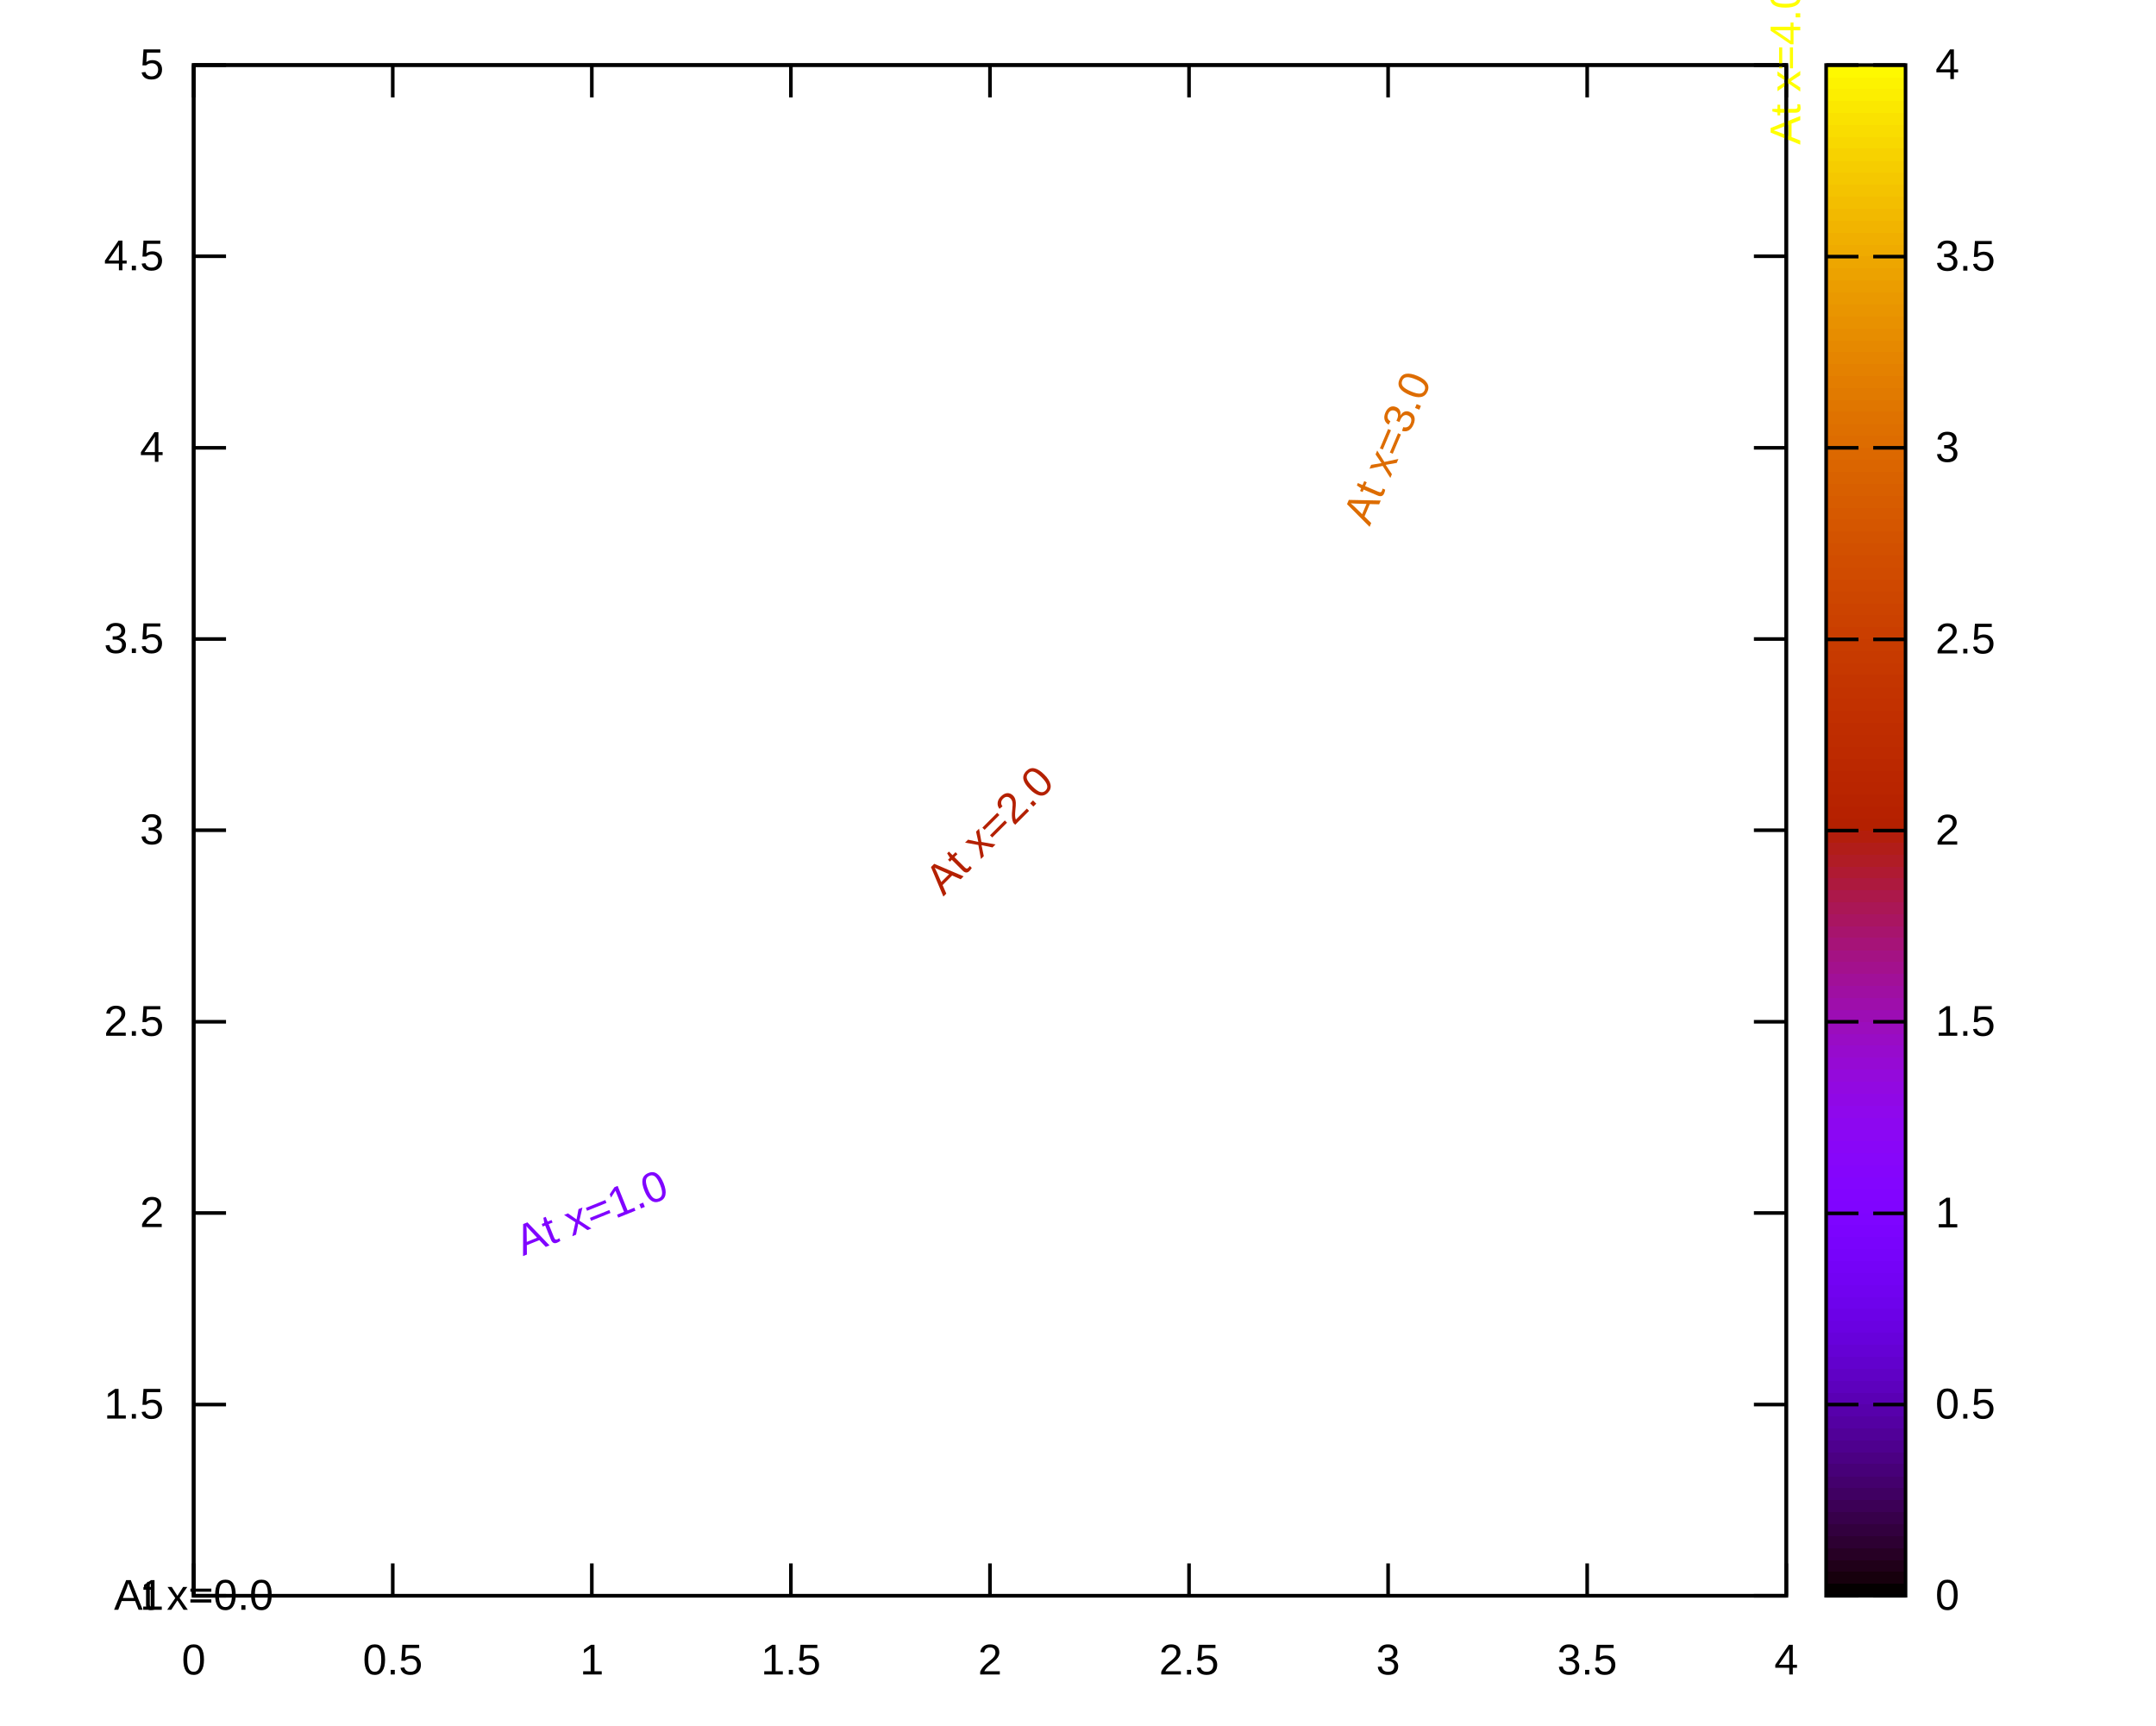
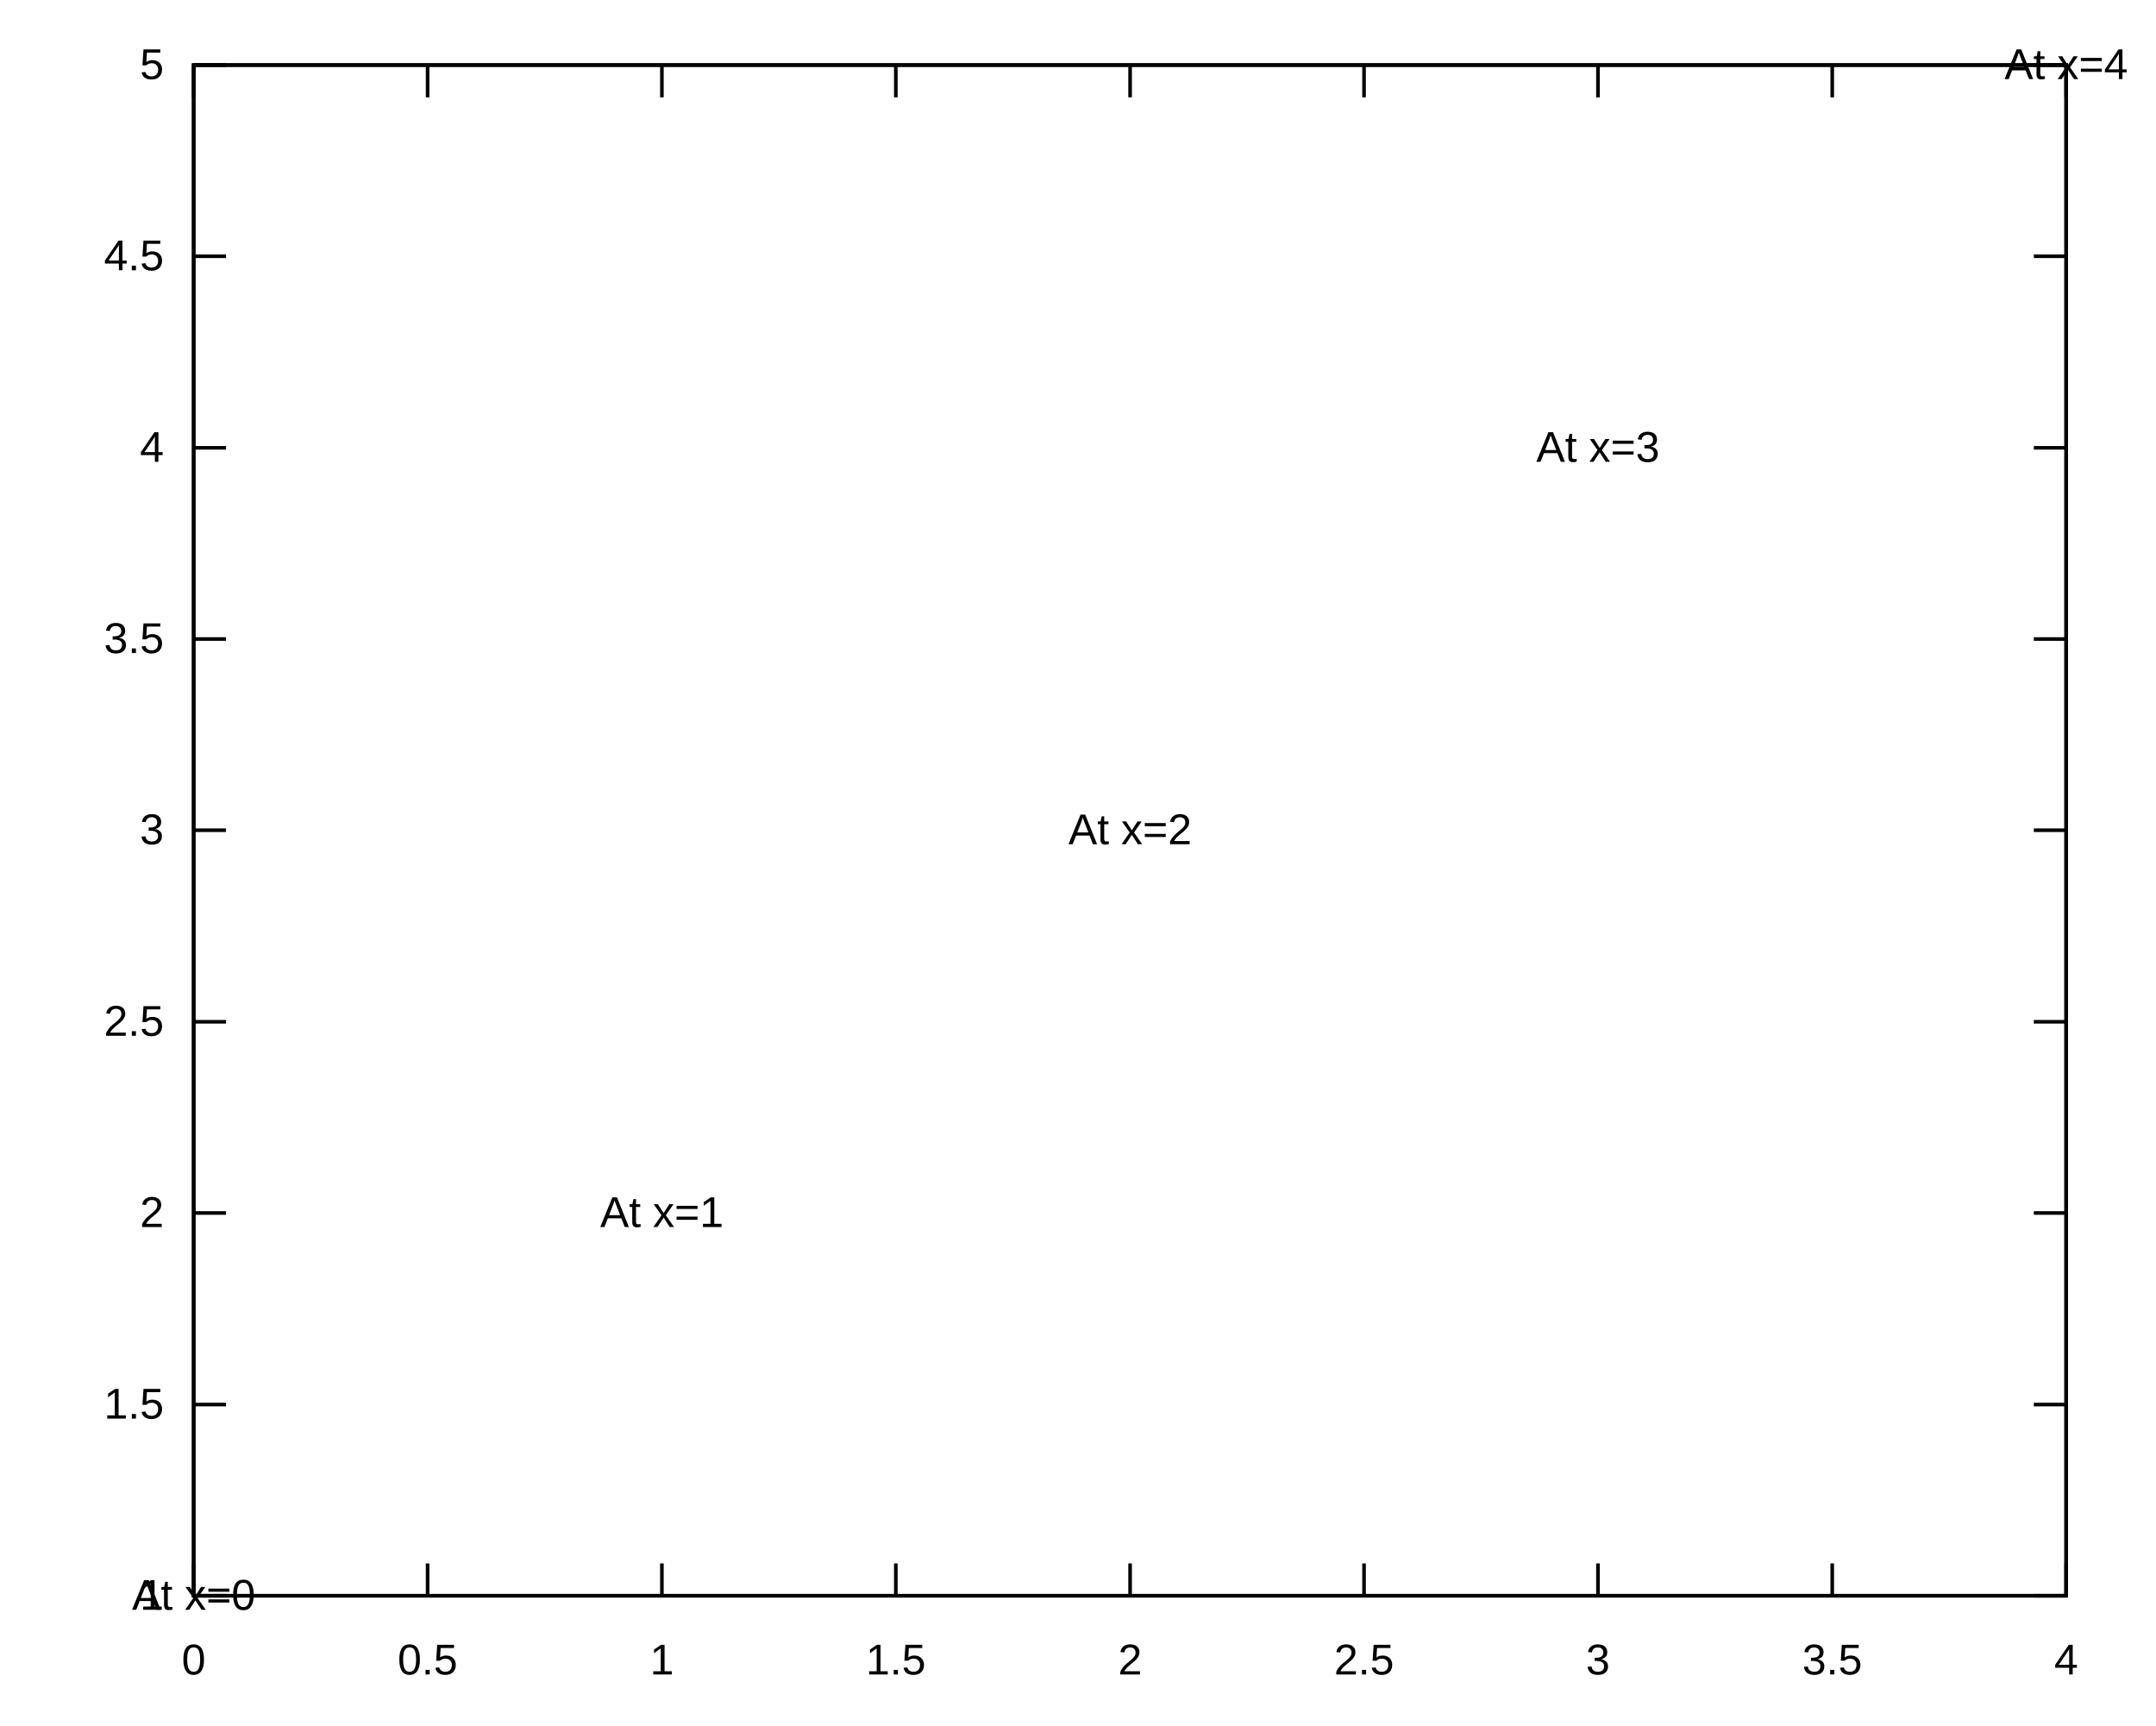
<svg xmlns="http://www.w3.org/2000/svg" xmlns:xlink="http://www.w3.org/1999/xlink" width="600" height="480" viewBox="0 0 600 480">
  <g id="gnuplot_canvas">
    <rect x="0" y="0" width="600" height="480" fill="none" />
    <defs>
      <circle id="gpDot" r="0.5" stroke-width="0.5" stroke="currentColor" />
      <path id="gpPt0" stroke-width="0.222" stroke="currentColor" d="M-1,0 h2 M0,-1 v2" />
      <path id="gpPt1" stroke-width="0.222" stroke="currentColor" d="M-1,-1 L1,1 M1,-1 L-1,1" />
      <path id="gpPt2" stroke-width="0.222" stroke="currentColor" d="M-1,0 L1,0 M0,-1 L0,1 M-1,-1 L1,1 M-1,1 L1,-1" />
      <rect id="gpPt3" stroke-width="0.222" stroke="currentColor" x="-1" y="-1" width="2" height="2" />
      <rect id="gpPt4" stroke-width="0.222" stroke="currentColor" fill="currentColor" x="-1" y="-1" width="2" height="2" />
      <circle id="gpPt5" stroke-width="0.222" stroke="currentColor" cx="0" cy="0" r="1" />
      <use xlink:href="#gpPt5" id="gpPt6" fill="currentColor" stroke="none" />
      <path id="gpPt7" stroke-width="0.222" stroke="currentColor" d="M0,-1.33 L-1.33,0.67 L1.33,0.67 z" />
      <use xlink:href="#gpPt7" id="gpPt8" fill="currentColor" stroke="none" />
      <use xlink:href="#gpPt7" id="gpPt9" stroke="currentColor" transform="rotate(180)" />
      <use xlink:href="#gpPt9" id="gpPt10" fill="currentColor" stroke="none" />
      <use xlink:href="#gpPt3" id="gpPt11" stroke="currentColor" transform="rotate(45)" />
      <use xlink:href="#gpPt11" id="gpPt12" fill="currentColor" stroke="none" />
      <path id="gpPt13" stroke-width="0.222" stroke="currentColor" d="M0,1.330 L1.265,0.411 L0.782,-1.067 L-0.782,-1.076 L-1.265,0.411 z" />
      <use xlink:href="#gpPt13" id="gpPt14" fill="currentColor" stroke="none" />
      <filter id="textbox" filterUnits="objectBoundingBox" x="0" y="0" height="1" width="1">
        <feFlood flood-color="white" flood-opacity="1" result="bgnd" />
        <feComposite in="SourceGraphic" in2="bgnd" operator="atop" />
      </filter>
      <filter id="greybox" filterUnits="objectBoundingBox" x="0" y="0" height="1" width="1">
        <feFlood flood-color="lightgrey" flood-opacity="1" result="grey" />
        <feComposite in="SourceGraphic" in2="grey" operator="atop" />
      </filter>
    </defs>
    <g fill="none" color="white" stroke="black" stroke-width="1.00" stroke-linecap="butt" stroke-linejoin="miter">
</g>
    <g fill="none" color="black" stroke="currentColor" stroke-width="1.00" stroke-linecap="butt" stroke-linejoin="miter">
-       <path stroke="black" d="M53.9,444.0 L62.9,444.0 M497.1,444.0 L488.1,444.0  " />
+       <path stroke="black" d="M53.9,444.0 L62.9,444.0 M575.0,444.0 L566.0,444.0  " />
      <g transform="translate(45.6,447.9)" stroke="none" fill="black" font-family="Arial" font-size="12.00" text-anchor="end">
        <text> 1</text>
      </g>
    </g>
    <g fill="none" color="black" stroke="currentColor" stroke-width="1.00" stroke-linecap="butt" stroke-linejoin="miter">
-       <path stroke="black" d="M53.9,390.8 L62.9,390.8 M497.1,390.8 L488.1,390.8  " />
+       <path stroke="black" d="M53.9,390.8 L62.9,390.8 M575.0,390.8 L566.0,390.8  " />
      <g transform="translate(45.6,394.7)" stroke="none" fill="black" font-family="Arial" font-size="12.00" text-anchor="end">
        <text> 1.5</text>
      </g>
    </g>
    <g fill="none" color="black" stroke="currentColor" stroke-width="1.00" stroke-linecap="butt" stroke-linejoin="miter">
-       <path stroke="black" d="M53.9,337.5 L62.9,337.5 M497.1,337.5 L488.1,337.5  " />
+       <path stroke="black" d="M53.9,337.5 L62.9,337.5 M575.0,337.5 L566.0,337.5  " />
      <g transform="translate(45.6,341.4)" stroke="none" fill="black" font-family="Arial" font-size="12.00" text-anchor="end">
        <text> 2</text>
      </g>
    </g>
    <g fill="none" color="black" stroke="currentColor" stroke-width="1.00" stroke-linecap="butt" stroke-linejoin="miter">
-       <path stroke="black" d="M53.9,284.3 L62.9,284.3 M497.1,284.3 L488.1,284.3  " />
+       <path stroke="black" d="M53.9,284.3 L62.9,284.3 M575.0,284.3 L566.0,284.3  " />
      <g transform="translate(45.6,288.2)" stroke="none" fill="black" font-family="Arial" font-size="12.00" text-anchor="end">
        <text> 2.5</text>
      </g>
    </g>
    <g fill="none" color="black" stroke="currentColor" stroke-width="1.00" stroke-linecap="butt" stroke-linejoin="miter">
-       <path stroke="black" d="M53.9,231.0 L62.9,231.0 M497.1,231.0 L488.1,231.0  " />
+       <path stroke="black" d="M53.9,231.0 L62.9,231.0 M575.0,231.0 L566.0,231.0  " />
      <g transform="translate(45.6,234.9)" stroke="none" fill="black" font-family="Arial" font-size="12.00" text-anchor="end">
        <text> 3</text>
      </g>
    </g>
    <g fill="none" color="black" stroke="currentColor" stroke-width="1.00" stroke-linecap="butt" stroke-linejoin="miter">
-       <path stroke="black" d="M53.9,177.8 L62.9,177.8 M497.1,177.8 L488.1,177.8  " />
+       <path stroke="black" d="M53.9,177.8 L62.9,177.8 M575.0,177.8 L566.0,177.8  " />
      <g transform="translate(45.6,181.7)" stroke="none" fill="black" font-family="Arial" font-size="12.00" text-anchor="end">
        <text> 3.5</text>
      </g>
    </g>
    <g fill="none" color="black" stroke="currentColor" stroke-width="1.00" stroke-linecap="butt" stroke-linejoin="miter">
-       <path stroke="black" d="M53.9,124.6 L62.9,124.6 M497.1,124.6 L488.1,124.6  " />
+       <path stroke="black" d="M53.9,124.6 L62.9,124.6 M575.0,124.6 L566.0,124.6  " />
      <g transform="translate(45.6,128.5)" stroke="none" fill="black" font-family="Arial" font-size="12.00" text-anchor="end">
        <text> 4</text>
      </g>
    </g>
    <g fill="none" color="black" stroke="currentColor" stroke-width="1.00" stroke-linecap="butt" stroke-linejoin="miter">
-       <path stroke="black" d="M53.9,71.3 L62.9,71.3 M497.1,71.3 L488.1,71.3  " />
+       <path stroke="black" d="M53.9,71.3 L62.9,71.3 M575.0,71.3 L566.0,71.3  " />
      <g transform="translate(45.6,75.2)" stroke="none" fill="black" font-family="Arial" font-size="12.00" text-anchor="end">
        <text> 4.5</text>
      </g>
    </g>
    <g fill="none" color="black" stroke="currentColor" stroke-width="1.00" stroke-linecap="butt" stroke-linejoin="miter">
-       <path stroke="black" d="M53.9,18.1 L62.9,18.1 M497.1,18.1 L488.1,18.1  " />
+       <path stroke="black" d="M53.9,18.1 L62.9,18.1 M575.0,18.1 L566.0,18.1  " />
      <g transform="translate(45.6,22.0)" stroke="none" fill="black" font-family="Arial" font-size="12.00" text-anchor="end">
        <text> 5</text>
      </g>
    </g>
    <g fill="none" color="black" stroke="currentColor" stroke-width="1.00" stroke-linecap="butt" stroke-linejoin="miter">
      <path stroke="black" d="M53.9,444.0 L53.9,435.0 M53.9,18.1 L53.9,27.1  " />
      <g transform="translate(53.9,465.9)" stroke="none" fill="black" font-family="Arial" font-size="12.00" text-anchor="middle">
        <text> 0</text>
      </g>
    </g>
    <g fill="none" color="black" stroke="currentColor" stroke-width="1.00" stroke-linecap="butt" stroke-linejoin="miter">
-       <path stroke="black" d="M109.3,444.0 L109.3,435.0 M109.3,18.1 L109.3,27.1  " />
-       <g transform="translate(109.3,465.9)" stroke="none" fill="black" font-family="Arial" font-size="12.00" text-anchor="middle">
+       <path stroke="black" d="M119.0,444.0 L119.0,435.0 M119.0,18.1 L119.0,27.1  " />
+       <g transform="translate(119.0,465.9)" stroke="none" fill="black" font-family="Arial" font-size="12.00" text-anchor="middle">
        <text> 0.5</text>
      </g>
    </g>
    <g fill="none" color="black" stroke="currentColor" stroke-width="1.00" stroke-linecap="butt" stroke-linejoin="miter">
-       <path stroke="black" d="M164.7,444.0 L164.7,435.0 M164.7,18.1 L164.7,27.1  " />
-       <g transform="translate(164.7,465.9)" stroke="none" fill="black" font-family="Arial" font-size="12.00" text-anchor="middle">
+       <path stroke="black" d="M184.2,444.0 L184.2,435.0 M184.2,18.1 L184.2,27.1  " />
+       <g transform="translate(184.2,465.9)" stroke="none" fill="black" font-family="Arial" font-size="12.00" text-anchor="middle">
        <text> 1</text>
      </g>
    </g>
    <g fill="none" color="black" stroke="currentColor" stroke-width="1.00" stroke-linecap="butt" stroke-linejoin="miter">
-       <path stroke="black" d="M220.1,444.0 L220.1,435.0 M220.1,18.1 L220.1,27.1  " />
-       <g transform="translate(220.1,465.9)" stroke="none" fill="black" font-family="Arial" font-size="12.00" text-anchor="middle">
+       <path stroke="black" d="M249.3,444.0 L249.3,435.0 M249.3,18.1 L249.3,27.1  " />
+       <g transform="translate(249.3,465.9)" stroke="none" fill="black" font-family="Arial" font-size="12.00" text-anchor="middle">
        <text> 1.5</text>
      </g>
    </g>
    <g fill="none" color="black" stroke="currentColor" stroke-width="1.00" stroke-linecap="butt" stroke-linejoin="miter">
-       <path stroke="black" d="M275.5,444.0 L275.5,435.0 M275.5,18.1 L275.5,27.1  " />
-       <g transform="translate(275.5,465.9)" stroke="none" fill="black" font-family="Arial" font-size="12.00" text-anchor="middle">
+       <path stroke="black" d="M314.5,444.0 L314.5,435.0 M314.5,18.1 L314.5,27.1  " />
+       <g transform="translate(314.5,465.9)" stroke="none" fill="black" font-family="Arial" font-size="12.00" text-anchor="middle">
        <text> 2</text>
      </g>
    </g>
    <g fill="none" color="black" stroke="currentColor" stroke-width="1.00" stroke-linecap="butt" stroke-linejoin="miter">
-       <path stroke="black" d="M330.9,444.0 L330.9,435.0 M330.9,18.1 L330.9,27.1  " />
-       <g transform="translate(330.9,465.9)" stroke="none" fill="black" font-family="Arial" font-size="12.00" text-anchor="middle">
+       <path stroke="black" d="M379.6,444.0 L379.6,435.0 M379.6,18.1 L379.6,27.1  " />
+       <g transform="translate(379.6,465.9)" stroke="none" fill="black" font-family="Arial" font-size="12.00" text-anchor="middle">
        <text> 2.5</text>
      </g>
    </g>
    <g fill="none" color="black" stroke="currentColor" stroke-width="1.00" stroke-linecap="butt" stroke-linejoin="miter">
-       <path stroke="black" d="M386.3,444.0 L386.3,435.0 M386.3,18.1 L386.3,27.1  " />
-       <g transform="translate(386.3,465.9)" stroke="none" fill="black" font-family="Arial" font-size="12.00" text-anchor="middle">
+       <path stroke="black" d="M444.7,444.0 L444.7,435.0 M444.7,18.1 L444.7,27.1  " />
+       <g transform="translate(444.7,465.9)" stroke="none" fill="black" font-family="Arial" font-size="12.00" text-anchor="middle">
        <text> 3</text>
      </g>
    </g>
    <g fill="none" color="black" stroke="currentColor" stroke-width="1.00" stroke-linecap="butt" stroke-linejoin="miter">
-       <path stroke="black" d="M441.7,444.0 L441.7,435.0 M441.7,18.1 L441.7,27.1  " />
-       <g transform="translate(441.7,465.9)" stroke="none" fill="black" font-family="Arial" font-size="12.00" text-anchor="middle">
+       <path stroke="black" d="M509.9,444.0 L509.9,435.0 M509.9,18.1 L509.9,27.1  " />
+       <g transform="translate(509.9,465.9)" stroke="none" fill="black" font-family="Arial" font-size="12.00" text-anchor="middle">
        <text> 3.5</text>
      </g>
    </g>
    <g fill="none" color="black" stroke="currentColor" stroke-width="1.00" stroke-linecap="butt" stroke-linejoin="miter">
-       <path stroke="black" d="M497.1,444.0 L497.1,435.0 M497.1,18.1 L497.1,27.1  " />
-       <g transform="translate(497.1,465.9)" stroke="none" fill="black" font-family="Arial" font-size="12.00" text-anchor="middle">
+       <path stroke="black" d="M575.0,444.0 L575.0,435.0 M575.0,18.1 L575.0,27.1  " />
+       <g transform="translate(575.0,465.9)" stroke="none" fill="black" font-family="Arial" font-size="12.00" text-anchor="middle">
        <text> 4</text>
      </g>
    </g>
    <g fill="none" color="black" stroke="currentColor" stroke-width="1.00" stroke-linecap="butt" stroke-linejoin="miter">
</g>
    <g fill="none" color="black" stroke="currentColor" stroke-width="1.00" stroke-linecap="butt" stroke-linejoin="miter">
-       <path stroke="black" d="M53.9,18.1 L53.9,444.0 L497.1,444.0 L497.1,18.1 L53.9,18.1 Z  " />
+       <path stroke="black" d="M53.9,18.1 L53.9,444.0 L575.0,444.0 L575.0,18.1 L53.9,18.1 Z  " />
    </g>
    <g fill="none" color="black" stroke="currentColor" stroke-width="1.00" stroke-linecap="butt" stroke-linejoin="miter">
</g>
    <g id="gnuplot_plot_1">
      <g fill="none" color="black" stroke="currentColor" stroke-width="1.00" stroke-linecap="butt" stroke-linejoin="miter">
-         <g transform="translate(53.9,447.9)" stroke="none" fill="rgb(0,0,0)" font-family="Arial" font-size="12.00" text-anchor="middle">
-           <text>At x=0.0</text>
+         <g transform="translate(53.9,447.9)" stroke="none" fill="black" font-family="Arial" font-size="12.00" text-anchor="middle">
+           <text>At x=0</text>
        </g>
-         <g transform="translate(166.1,341.2) rotate(-22)" stroke="none" fill="rgb(128,4,255)" font-family="Arial" font-size="12.00" text-anchor="middle">
-           <text>At x=1.0</text>
+         <g transform="translate(184.2,341.4)" stroke="none" fill="black" font-family="Arial" font-size="12.00" text-anchor="middle">
+           <text>At x=1</text>
        </g>
-         <g transform="translate(278.2,233.8) rotate(-45)" stroke="none" fill="rgb(180,32,0)" font-family="Arial" font-size="12.00" text-anchor="middle">
-           <text>At x=2.0</text>
+         <g transform="translate(314.5,234.9)" stroke="none" fill="black" font-family="Arial" font-size="12.00" text-anchor="middle">
+           <text>At x=2</text>
        </g>
-         <g transform="translate(389.8,126.2) rotate(-67)" stroke="none" fill="rgb(221,108,0)" font-family="Arial" font-size="12.00" text-anchor="middle">
-           <text>At x=3.0</text>
+         <g transform="translate(444.7,128.5)" stroke="none" fill="black" font-family="Arial" font-size="12.00" text-anchor="middle">
+           <text>At x=3</text>
        </g>
-         <g transform="translate(501.0,18.1) rotate(-90)" stroke="none" fill="rgb(255,255,0)" font-family="Arial" font-size="12.00" text-anchor="middle">
-           <text>At x=4.0</text>
+         <g transform="translate(575.0,22.0)" stroke="none" fill="black" font-family="Arial" font-size="12.00" text-anchor="middle">
+           <text>At x=4</text>
        </g>
      </g>
    </g>
-     <g fill="none" color="white" stroke="rgb(255, 255,   0)" stroke-width="2.00" stroke-linecap="butt" stroke-linejoin="miter">
+     <g fill="none" color="white" stroke="black" stroke-width="2.00" stroke-linecap="butt" stroke-linejoin="miter">
</g>
    <g fill="none" color="black" stroke="currentColor" stroke-width="2.00" stroke-linecap="butt" stroke-linejoin="miter">
</g>
    <g fill="none" color="black" stroke="black" stroke-width="1.00" stroke-linecap="butt" stroke-linejoin="miter">
</g>
    <g fill="none" color="black" stroke="currentColor" stroke-width="1.00" stroke-linecap="butt" stroke-linejoin="miter">
-       <path stroke="black" d="M53.9,18.1 L53.9,444.0 L497.1,444.0 L497.1,18.1 L53.9,18.1 Z  " />
-       <g stroke="none" shape-rendering="crispEdges">
-         <polygon fill="rgb(  4,   0,   0)" points="508.2,444.0 530.3,444.0 530.3,440.6 508.2,440.6 " />
-         <polygon fill="rgb( 23,   0,  13)" points="508.2,440.7 530.3,440.7 530.3,437.3 508.2,437.3 " />
-         <polygon fill="rgb( 32,   0,  25)" points="508.2,437.4 530.3,437.4 530.3,434.0 508.2,434.0 " />
-         <polygon fill="rgb( 39,   0,  37)" points="508.2,434.1 530.3,434.1 530.3,430.6 508.2,430.6 " />
-         <polygon fill="rgb( 45,   0,  50)" points="508.2,430.7 530.3,430.7 530.3,427.3 508.2,427.3 " />
-         <polygon fill="rgb( 50,   0,  62)" points="508.2,427.4 530.3,427.4 530.3,424.0 508.2,424.0 " />
-         <polygon fill="rgb( 55,   0,  74)" points="508.2,424.1 530.3,424.1 530.3,420.7 508.2,420.7 " />
-         <polygon fill="rgb( 60,   0,  86)" points="508.2,420.8 530.3,420.8 530.3,417.3 508.2,417.3 " />
-         <polygon fill="rgb( 64,   0,  98)" points="508.2,417.4 530.3,417.4 530.3,414.0 508.2,414.0 " />
-         <polygon fill="rgb( 68,   0, 109)" points="508.2,414.1 530.3,414.1 530.3,410.7 508.2,410.7 " />
-         <polygon fill="rgb( 71,   0, 120)" points="508.2,410.8 530.3,410.8 530.3,407.3 508.2,407.3 " />
-         <polygon fill="rgb( 75,   0, 131)" points="508.2,407.4 530.3,407.4 530.3,404.0 508.2,404.0 " />
-         <polygon fill="rgb( 78,   0, 142)" points="508.2,404.1 530.3,404.1 530.3,400.7 508.2,400.7 " />
-         <polygon fill="rgb( 81,   0, 152)" points="508.2,400.8 530.3,400.8 530.3,397.4 508.2,397.4 " />
-         <polygon fill="rgb( 84,   0, 162)" points="508.2,397.5 530.3,397.5 530.3,394.0 508.2,394.0 " />
-         <polygon fill="rgb( 87,   0, 171)" points="508.2,394.1 530.3,394.1 530.3,390.7 508.2,390.7 " />
-         <polygon fill="rgb( 90,   0, 180)" points="508.2,390.8 530.3,390.8 530.3,387.4 508.2,387.4 " />
-         <polygon fill="rgb( 93,   1, 189)" points="508.2,387.5 530.3,387.5 530.3,384.1 508.2,384.1 " />
-         <polygon fill="rgb( 96,   1, 197)" points="508.2,384.2 530.3,384.2 530.3,380.7 508.2,380.7 " />
-         <polygon fill="rgb( 98,   1, 205)" points="508.2,380.8 530.3,380.8 530.3,377.4 508.2,377.4 " />
-         <polygon fill="rgb(101,   1, 212)" points="508.2,377.5 530.3,377.5 530.3,374.1 508.2,374.1 " />
-         <polygon fill="rgb(103,   1, 219)" points="508.2,374.2 530.3,374.2 530.3,370.7 508.2,370.7 " />
-         <polygon fill="rgb(106,   1, 225)" points="508.2,370.8 530.3,370.8 530.3,367.4 508.2,367.4 " />
-         <polygon fill="rgb(108,   1, 231)" points="508.2,367.5 530.3,367.5 530.3,364.1 508.2,364.1 " />
-         <polygon fill="rgb(110,   2, 236)" points="508.2,364.2 530.3,364.2 530.3,360.8 508.2,360.8 " />
-         <polygon fill="rgb(113,   2, 240)" points="508.2,360.9 530.3,360.9 530.3,357.4 508.2,357.4 " />
-         <polygon fill="rgb(115,   2, 244)" points="508.2,357.5 530.3,357.5 530.3,354.1 508.2,354.1 " />
-         <polygon fill="rgb(117,   2, 247)" points="508.2,354.2 530.3,354.2 530.3,350.8 508.2,350.8 " />
-         <polygon fill="rgb(119,   3, 250)" points="508.2,350.9 530.3,350.9 530.3,347.5 508.2,347.5 " />
-         <polygon fill="rgb(121,   3, 252)" points="508.2,347.6 530.3,347.6 530.3,344.1 508.2,344.1 " />
-         <polygon fill="rgb(124,   3, 254)" points="508.2,344.2 530.3,344.2 530.3,340.8 508.2,340.8 " />
-         <polygon fill="rgb(126,   4, 255)" points="508.2,340.9 530.3,340.9 530.3,337.5 508.2,337.5 " />
-         <polygon fill="rgb(128,   4, 255)" points="508.2,337.6 530.3,337.6 530.3,334.1 508.2,334.1 " />
-         <polygon fill="rgb(130,   4, 255)" points="508.2,334.2 530.3,334.2 530.3,330.8 508.2,330.8 " />
-         <polygon fill="rgb(131,   5, 254)" points="508.2,330.9 530.3,330.9 530.3,327.5 508.2,327.5 " />
-         <polygon fill="rgb(133,   5, 252)" points="508.2,327.6 530.3,327.6 530.3,324.2 508.2,324.2 " />
-         <polygon fill="rgb(135,   6, 250)" points="508.2,324.3 530.3,324.3 530.3,320.8 508.2,320.8 " />
-         <polygon fill="rgb(137,   6, 247)" points="508.2,320.9 530.3,320.9 530.3,317.5 508.2,317.5 " />
-         <polygon fill="rgb(139,   7, 244)" points="508.2,317.6 530.3,317.6 530.3,314.2 508.2,314.2 " />
-         <polygon fill="rgb(141,   7, 240)" points="508.2,314.3 530.3,314.3 530.3,310.9 508.2,310.9 " />
-         <polygon fill="rgb(143,   8, 236)" points="508.2,311.0 530.3,311.0 530.3,307.5 508.2,307.5 " />
-         <polygon fill="rgb(144,   8, 230)" points="508.2,307.6 530.3,307.6 530.3,304.2 508.2,304.2 " />
-         <polygon fill="rgb(146,   9, 225)" points="508.2,304.3 530.3,304.3 530.3,300.9 508.2,300.9 " />
-         <polygon fill="rgb(148,  10, 219)" points="508.2,301.0 530.3,301.0 530.3,297.5 508.2,297.5 " />
-         <polygon fill="rgb(150,  10, 212)" points="508.2,297.6 530.3,297.6 530.3,294.2 508.2,294.2 " />
-         <polygon fill="rgb(151,  11, 205)" points="508.2,294.3 530.3,294.3 530.3,290.9 508.2,290.9 " />
-         <polygon fill="rgb(153,  12, 197)" points="508.2,291.0 530.3,291.0 530.3,287.6 508.2,287.6 " />
-         <polygon fill="rgb(155,  13, 189)" points="508.2,287.7 530.3,287.7 530.3,284.2 508.2,284.2 " />
-         <polygon fill="rgb(156,  13, 180)" points="508.2,284.3 530.3,284.3 530.3,280.9 508.2,280.9 " />
-         <polygon fill="rgb(158,  14, 171)" points="508.2,281.0 530.3,281.0 530.3,277.6 508.2,277.6 " />
-         <polygon fill="rgb(159,  15, 162)" points="508.2,277.7 530.3,277.7 530.3,274.3 508.2,274.3 " />
-         <polygon fill="rgb(161,  16, 152)" points="508.2,274.4 530.3,274.4 530.3,270.9 508.2,270.9 " />
-         <polygon fill="rgb(163,  17, 141)" points="508.2,271.0 530.3,271.0 530.3,267.6 508.2,267.6 " />
-         <polygon fill="rgb(164,  18, 131)" points="508.2,267.7 530.3,267.7 530.3,264.3 508.2,264.3 " />
-         <polygon fill="rgb(166,  19, 120)" points="508.2,264.4 530.3,264.4 530.3,260.9 508.2,260.9 " />
-         <polygon fill="rgb(167,  20, 109)" points="508.2,261.0 530.3,261.0 530.3,257.6 508.2,257.6 " />
-         <polygon fill="rgb(169,  21,  97)" points="508.2,257.7 530.3,257.7 530.3,254.3 508.2,254.3 " />
-         <polygon fill="rgb(170,  23,  86)" points="508.2,254.4 530.3,254.4 530.3,251.0 508.2,251.0 " />
-         <polygon fill="rgb(172,  24,  74)" points="508.2,251.1 530.3,251.1 530.3,247.6 508.2,247.6 " />
-         <polygon fill="rgb(173,  25,  62)" points="508.2,247.7 530.3,247.7 530.3,244.3 508.2,244.3 " />
-         <polygon fill="rgb(175,  26,  50)" points="508.2,244.4 530.3,244.4 530.3,241.0 508.2,241.0 " />
-         <polygon fill="rgb(176,  28,  37)" points="508.2,241.1 530.3,241.1 530.3,237.7 508.2,237.7 " />
-         <polygon fill="rgb(177,  29,  25)" points="508.2,237.8 530.3,237.8 530.3,234.3 508.2,234.3 " />
-         <polygon fill="rgb(179,  30,  12)" points="508.2,234.4 530.3,234.4 530.3,231.0 508.2,231.0 " />
-         <polygon fill="rgb(180,  32,   0)" points="508.2,231.1 530.3,231.1 530.3,227.7 508.2,227.7 " />
-         <polygon fill="rgb(182,  33,   0)" points="508.2,227.8 530.3,227.8 530.3,224.3 508.2,224.3 " />
-         <polygon fill="rgb(183,  35,   0)" points="508.2,224.4 530.3,224.4 530.3,221.0 508.2,221.0 " />
-         <polygon fill="rgb(185,  37,   0)" points="508.2,221.1 530.3,221.1 530.3,217.7 508.2,217.7 " />
-         <polygon fill="rgb(186,  38,   0)" points="508.2,217.8 530.3,217.8 530.3,214.4 508.2,214.4 " />
-         <polygon fill="rgb(187,  40,   0)" points="508.2,214.5 530.3,214.5 530.3,211.0 508.2,211.0 " />
-         <polygon fill="rgb(189,  42,   0)" points="508.2,211.1 530.3,211.1 530.3,207.7 508.2,207.7 " />
-         <polygon fill="rgb(190,  44,   0)" points="508.2,207.8 530.3,207.8 530.3,204.4 508.2,204.4 " />
-         <polygon fill="rgb(191,  45,   0)" points="508.2,204.5 530.3,204.5 530.3,201.1 508.2,201.1 " />
-         <polygon fill="rgb(193,  47,   0)" points="508.2,201.2 530.3,201.2 530.3,197.7 508.2,197.7 " />
-         <polygon fill="rgb(194,  49,   0)" points="508.2,197.8 530.3,197.8 530.3,194.4 508.2,194.4 " />
-         <polygon fill="rgb(195,  51,   0)" points="508.2,194.5 530.3,194.5 530.3,191.1 508.2,191.1 " />
-         <polygon fill="rgb(196,  53,   0)" points="508.2,191.2 530.3,191.2 530.3,187.7 508.2,187.7 " />
-         <polygon fill="rgb(198,  56,   0)" points="508.2,187.8 530.3,187.8 530.3,184.4 508.2,184.4 " />
-         <polygon fill="rgb(199,  58,   0)" points="508.2,184.5 530.3,184.5 530.3,181.1 508.2,181.1 " />
-         <polygon fill="rgb(200,  60,   0)" points="508.2,181.2 530.3,181.2 530.3,177.8 508.2,177.8 " />
-         <polygon fill="rgb(202,  62,   0)" points="508.2,177.9 530.3,177.9 530.3,174.4 508.2,174.4 " />
-         <polygon fill="rgb(203,  65,   0)" points="508.2,174.5 530.3,174.5 530.3,171.1 508.2,171.1 " />
-         <polygon fill="rgb(204,  67,   0)" points="508.2,171.2 530.3,171.2 530.3,167.8 508.2,167.8 " />
-         <polygon fill="rgb(205,  70,   0)" points="508.2,167.9 530.3,167.9 530.3,164.5 508.2,164.5 " />
-         <polygon fill="rgb(207,  72,   0)" points="508.2,164.6 530.3,164.6 530.3,161.1 508.2,161.1 " />
-         <polygon fill="rgb(208,  75,   0)" points="508.2,161.2 530.3,161.2 530.3,157.8 508.2,157.8 " />
-         <polygon fill="rgb(209,  77,   0)" points="508.2,157.9 530.3,157.9 530.3,154.5 508.2,154.5 " />
-         <polygon fill="rgb(210,  80,   0)" points="508.2,154.6 530.3,154.6 530.3,151.1 508.2,151.1 " />
-         <polygon fill="rgb(211,  83,   0)" points="508.2,151.2 530.3,151.2 530.3,147.8 508.2,147.8 " />
-         <polygon fill="rgb(213,  86,   0)" points="508.2,147.9 530.3,147.9 530.3,144.5 508.2,144.5 " />
-         <polygon fill="rgb(214,  89,   0)" points="508.2,144.6 530.3,144.6 530.3,141.2 508.2,141.2 " />
-         <polygon fill="rgb(215,  92,   0)" points="508.2,141.3 530.3,141.3 530.3,137.8 508.2,137.8 " />
-         <polygon fill="rgb(216,  95,   0)" points="508.2,137.9 530.3,137.9 530.3,134.5 508.2,134.5 " />
-         <polygon fill="rgb(217,  98,   0)" points="508.2,134.6 530.3,134.6 530.3,131.2 508.2,131.2 " />
-         <polygon fill="rgb(219, 101,   0)" points="508.2,131.3 530.3,131.3 530.3,127.9 508.2,127.9 " />
-         <polygon fill="rgb(220, 104,   0)" points="508.2,128.0 530.3,128.0 530.3,124.5 508.2,124.5 " />
-         <polygon fill="rgb(221, 108,   0)" points="508.2,124.6 530.3,124.6 530.3,121.2 508.2,121.2 " />
-         <polygon fill="rgb(222, 111,   0)" points="508.2,121.3 530.3,121.3 530.3,117.9 508.2,117.9 " />
-         <polygon fill="rgb(223, 114,   0)" points="508.2,118.0 530.3,118.0 530.3,114.5 508.2,114.5 " />
-         <polygon fill="rgb(224, 118,   0)" points="508.2,114.6 530.3,114.6 530.3,111.2 508.2,111.2 " />
-         <polygon fill="rgb(225, 122,   0)" points="508.2,111.3 530.3,111.3 530.3,107.9 508.2,107.9 " />
-         <polygon fill="rgb(227, 125,   0)" points="508.2,108.0 530.3,108.0 530.3,104.6 508.2,104.6 " />
-         <polygon fill="rgb(228, 129,   0)" points="508.2,104.7 530.3,104.7 530.3,101.2 508.2,101.2 " />
-         <polygon fill="rgb(229, 133,   0)" points="508.2,101.3 530.3,101.3 530.3,97.9 508.2,97.9 " />
-         <polygon fill="rgb(230, 137,   0)" points="508.2,98.0 530.3,98.0 530.3,94.6 508.2,94.6 " />
-         <polygon fill="rgb(231, 141,   0)" points="508.2,94.7 530.3,94.7 530.3,91.3 508.2,91.3 " />
-         <polygon fill="rgb(232, 145,   0)" points="508.2,91.4 530.3,91.4 530.3,87.9 508.2,87.9 " />
-         <polygon fill="rgb(233, 149,   0)" points="508.2,88.0 530.3,88.0 530.3,84.6 508.2,84.6 " />
-         <polygon fill="rgb(234, 153,   0)" points="508.2,84.7 530.3,84.7 530.3,81.3 508.2,81.3 " />
-         <polygon fill="rgb(235, 157,   0)" points="508.2,81.4 530.3,81.4 530.3,77.9 508.2,77.9 " />
-         <polygon fill="rgb(236, 162,   0)" points="508.2,78.0 530.3,78.0 530.3,74.6 508.2,74.6 " />
-         <polygon fill="rgb(237, 166,   0)" points="508.2,74.7 530.3,74.7 530.3,71.3 508.2,71.3 " />
-         <polygon fill="rgb(239, 171,   0)" points="508.2,71.4 530.3,71.4 530.3,68.0 508.2,68.0 " />
-         <polygon fill="rgb(240, 175,   0)" points="508.2,68.1 530.3,68.1 530.3,64.6 508.2,64.6 " />
-         <polygon fill="rgb(241, 180,   0)" points="508.2,64.7 530.3,64.7 530.3,61.3 508.2,61.3 " />
-         <polygon fill="rgb(242, 185,   0)" points="508.2,61.4 530.3,61.4 530.3,58.0 508.2,58.0 " />
-         <polygon fill="rgb(243, 190,   0)" points="508.2,58.1 530.3,58.1 530.3,54.7 508.2,54.7 " />
-         <polygon fill="rgb(244, 195,   0)" points="508.2,54.8 530.3,54.8 530.3,51.3 508.2,51.3 " />
-         <polygon fill="rgb(245, 200,   0)" points="508.2,51.4 530.3,51.4 530.3,48.0 508.2,48.0 " />
-         <polygon fill="rgb(246, 205,   0)" points="508.2,48.1 530.3,48.1 530.3,44.7 508.2,44.7 " />
-         <polygon fill="rgb(247, 210,   0)" points="508.2,44.8 530.3,44.8 530.3,41.3 508.2,41.3 " />
-         <polygon fill="rgb(248, 216,   0)" points="508.2,41.4 530.3,41.4 530.3,38.0 508.2,38.0 " />
-         <polygon fill="rgb(249, 221,   0)" points="508.2,38.1 530.3,38.1 530.3,34.7 508.2,34.7 " />
-         <polygon fill="rgb(250, 226,   0)" points="508.2,34.8 530.3,34.8 530.3,31.4 508.2,31.4 " />
-         <polygon fill="rgb(251, 232,   0)" points="508.2,31.5 530.3,31.5 530.3,28.0 508.2,28.0 " />
-         <polygon fill="rgb(252, 238,   0)" points="508.2,28.1 530.3,28.1 530.3,24.7 508.2,24.7 " />
-         <polygon fill="rgb(253, 243,   0)" points="508.2,24.8 530.3,24.8 530.3,21.4 508.2,21.4 " />
-         <polygon fill="rgb(254, 249,   0)" points="508.2,21.5 530.3,21.5 530.3,18.1 508.2,18.1 " />
-       </g>
-     </g>
-     <g fill="none" color="black" stroke="currentColor" stroke-width="1.00" stroke-linecap="butt" stroke-linejoin="miter">
-       <path stroke="black" d="M508.2,444.0 L530.3,444.0 L530.3,18.1 L508.2,18.1 L508.2,444.0 Z  " />
-     </g>
-     <g fill="none" color="black" stroke="currentColor" stroke-width="1.00" stroke-linecap="butt" stroke-linejoin="miter">
- </g>
-     <g fill="none" color="black" stroke="currentColor" stroke-width="1.00" stroke-linecap="butt" stroke-linejoin="miter">
-       <path stroke="black" d="M530.3,444.0 L521.3,444.0  " />
-       <g transform="translate(538.6,447.9)" stroke="none" fill="black" font-family="Arial" font-size="12.00" text-anchor="start">
-         <text> 0</text>
-       </g>
-     </g>
-     <g fill="none" color="black" stroke="currentColor" stroke-width="1.00" stroke-linecap="butt" stroke-linejoin="miter">
-       <path stroke="black" d="M508.2,444.0 L517.2,444.0 M530.3,390.8 L521.3,390.8  " />
-       <g transform="translate(538.6,394.7)" stroke="none" fill="black" font-family="Arial" font-size="12.00" text-anchor="start">
-         <text> 0.5</text>
-       </g>
-     </g>
-     <g fill="none" color="black" stroke="currentColor" stroke-width="1.00" stroke-linecap="butt" stroke-linejoin="miter">
-       <path stroke="black" d="M508.2,390.8 L517.2,390.8 M530.3,337.6 L521.3,337.6  " />
-       <g transform="translate(538.6,341.5)" stroke="none" fill="black" font-family="Arial" font-size="12.00" text-anchor="start">
-         <text> 1</text>
-       </g>
-     </g>
-     <g fill="none" color="black" stroke="currentColor" stroke-width="1.00" stroke-linecap="butt" stroke-linejoin="miter">
-       <path stroke="black" d="M508.2,337.6 L517.2,337.6 M530.3,284.3 L521.3,284.3  " />
-       <g transform="translate(538.6,288.2)" stroke="none" fill="black" font-family="Arial" font-size="12.00" text-anchor="start">
-         <text> 1.5</text>
-       </g>
-     </g>
-     <g fill="none" color="black" stroke="currentColor" stroke-width="1.00" stroke-linecap="butt" stroke-linejoin="miter">
-       <path stroke="black" d="M508.2,284.3 L517.2,284.3 M530.3,231.1 L521.3,231.1  " />
-       <g transform="translate(538.6,235.0)" stroke="none" fill="black" font-family="Arial" font-size="12.00" text-anchor="start">
-         <text> 2</text>
-       </g>
-     </g>
-     <g fill="none" color="black" stroke="currentColor" stroke-width="1.00" stroke-linecap="butt" stroke-linejoin="miter">
-       <path stroke="black" d="M508.2,231.1 L517.2,231.1 M530.3,177.9 L521.3,177.9  " />
-       <g transform="translate(538.6,181.8)" stroke="none" fill="black" font-family="Arial" font-size="12.00" text-anchor="start">
-         <text> 2.5</text>
-       </g>
-     </g>
-     <g fill="none" color="black" stroke="currentColor" stroke-width="1.00" stroke-linecap="butt" stroke-linejoin="miter">
-       <path stroke="black" d="M508.2,177.9 L517.2,177.9 M530.3,124.6 L521.3,124.6  " />
-       <g transform="translate(538.6,128.5)" stroke="none" fill="black" font-family="Arial" font-size="12.00" text-anchor="start">
-         <text> 3</text>
-       </g>
-     </g>
-     <g fill="none" color="black" stroke="currentColor" stroke-width="1.00" stroke-linecap="butt" stroke-linejoin="miter">
-       <path stroke="black" d="M508.2,124.6 L517.2,124.6 M530.3,71.4 L521.3,71.4  " />
-       <g transform="translate(538.6,75.3)" stroke="none" fill="black" font-family="Arial" font-size="12.00" text-anchor="start">
-         <text> 3.5</text>
-       </g>
-     </g>
-     <g fill="none" color="black" stroke="currentColor" stroke-width="1.00" stroke-linecap="butt" stroke-linejoin="miter">
-       <path stroke="black" d="M508.2,71.4 L517.2,71.4 M530.3,18.1 L521.3,18.1  " />
-       <g transform="translate(538.6,22.0)" stroke="none" fill="black" font-family="Arial" font-size="12.00" text-anchor="start">
-         <text> 4</text>
-       </g>
-     </g>
-     <g fill="none" color="black" stroke="currentColor" stroke-width="1.00" stroke-linecap="butt" stroke-linejoin="miter">
-       <path stroke="black" d="M508.2,18.1 L517.2,18.1  " />
+       <path stroke="black" d="M53.9,18.1 L53.9,444.0 L575.0,444.0 L575.0,18.1 L53.9,18.1 Z  " />
    </g>
    <g fill="none" color="black" stroke="currentColor" stroke-width="1.00" stroke-linecap="butt" stroke-linejoin="miter">
</g>
  </g>
</svg>
